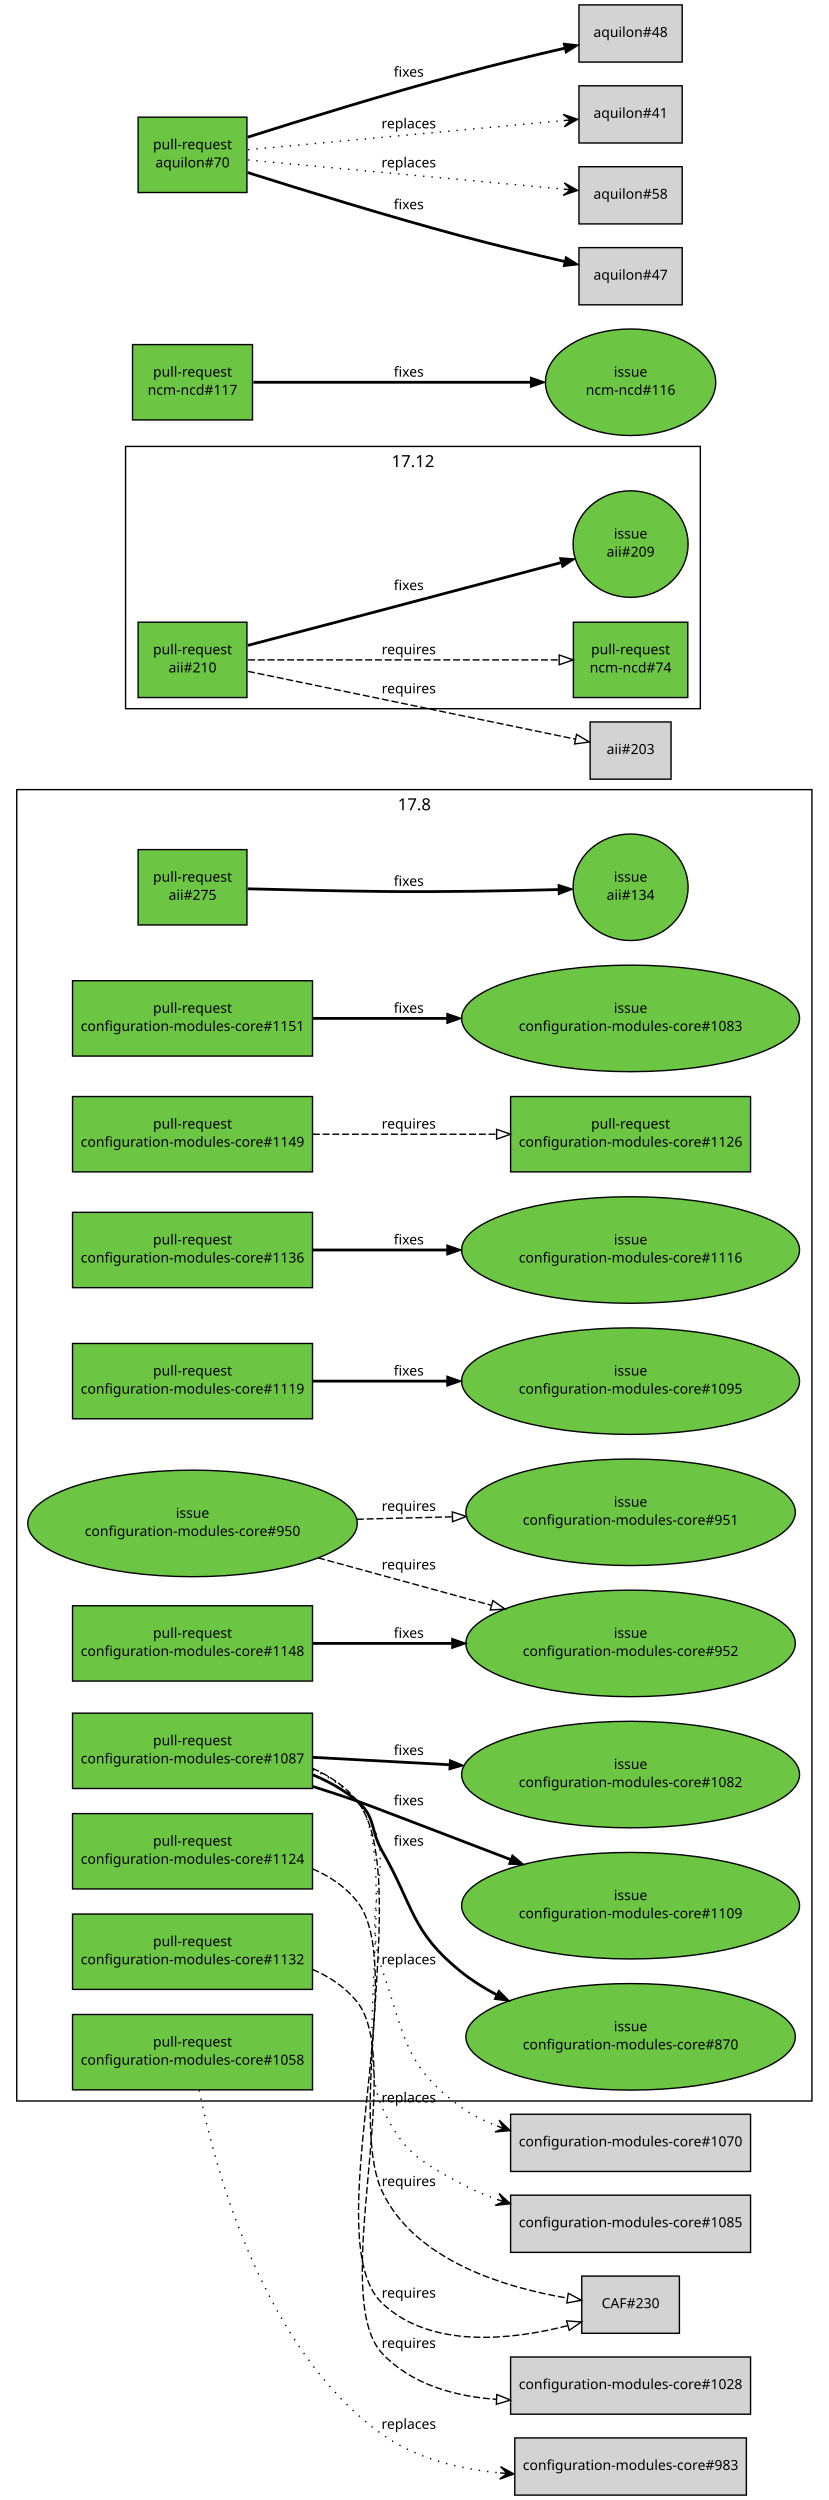
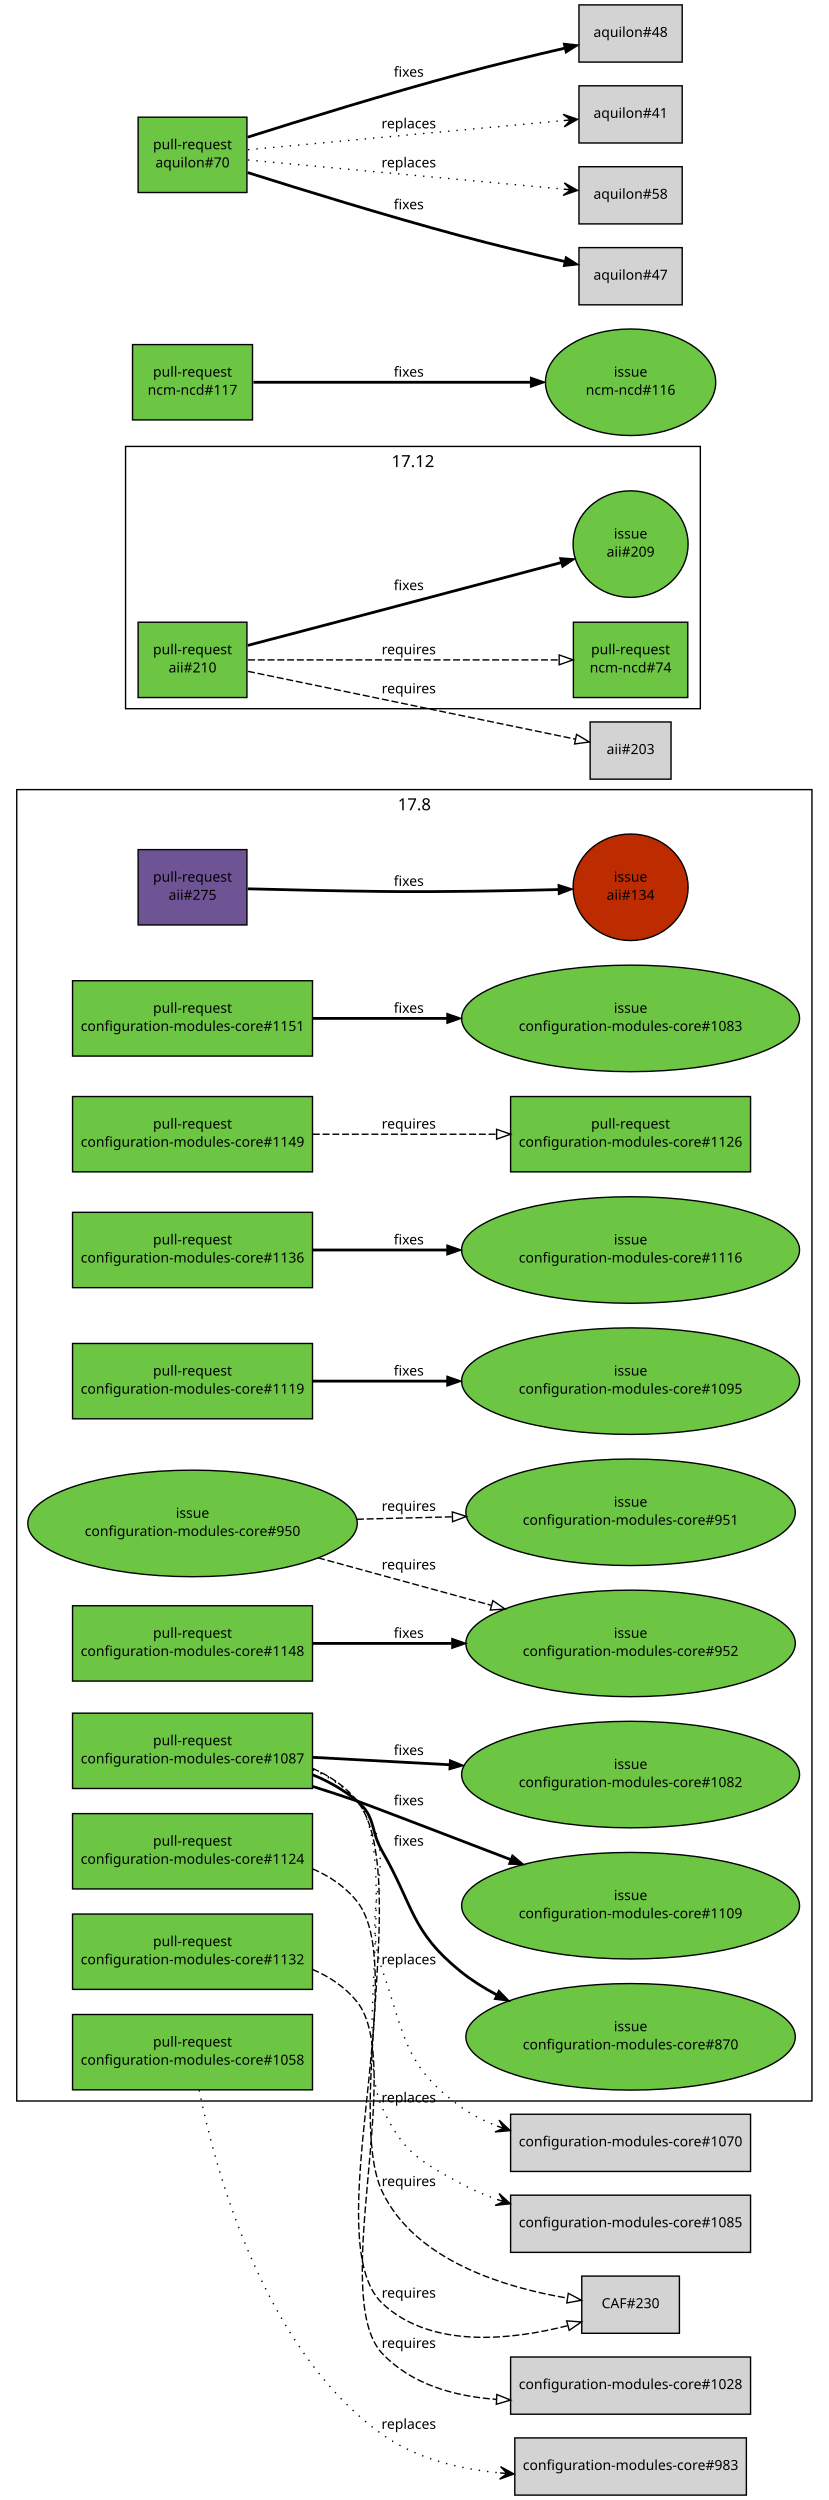
<svg xmlns="http://www.w3.org/2000/svg" xmlns:xlink="http://www.w3.org/1999/xlink" width="594pt" height="1792pt" viewBox="0.00 0.00 594.00 1792.00">
  <g id="graph1" class="graph" transform="scale(1 1) rotate(0) translate(4 1788)">
    <polygon fill="white" stroke="white" points="-4,5 -4,-1788 591,-1788 591,5 -4,5" />
    <g id="graph3" class="cluster">
      <polygon fill="none" stroke="black" points="8,-282 8,-1222 578,-1222 578,-282 8,-282" />
      <text text-anchor="middle" x="293" y="-1207.2" font-family="Sans" font-size="12.00">17.8</text>
    </g>
    <g id="graph5" class="cluster">
      <polygon fill="none" stroke="black" points="86,-1280 86,-1468 498,-1468 498,-1280 86,-1280" />
      <text text-anchor="middle" x="292" y="-1453.2" font-family="Sans" font-size="12.00">17.12</text>
    </g>
    <g id="node1" class="node">
      <a xlink:href="https://github.com/quattor/aii/pull/275" xlink:title="remove aii-freeipa, deprecated by ncm-freeipa AII support" target="_parent">
-         <polygon fill="#6cc644" stroke="black" points="173,-1179 95,-1179 95,-1125 173,-1125 173,-1179" />
+         <polygon fill="#6e5494" stroke="black" points="173,-1179 95,-1179 95,-1125 173,-1125 173,-1179" />
        <text text-anchor="middle" x="134" y="-1156" font-family="Sans" font-size="10.00">pull-request</text>
        <text text-anchor="middle" x="134" y="-1143" font-family="Sans" font-size="10.00">aii#275</text>
      </a>
    </g>
    <g id="node3" class="node">
      <a xlink:href="https://github.com/quattor/aii/issues/134" xlink:title="Missing freeipa.pm in AII RPM" target="_parent">
-         <ellipse fill="#6cc644" stroke="black" cx="448" cy="-1152" rx="41.217" ry="38.184" />
+         <ellipse fill="#bd2c00" stroke="black" cx="448" cy="-1152" rx="41.217" ry="38.184" />
        <text text-anchor="middle" x="448" y="-1156" font-family="Sans" font-size="10.00">issue</text>
        <text text-anchor="middle" x="448" y="-1143" font-family="Sans" font-size="10.00">aii#134</text>
      </a>
    </g>
    <g id="edge2" class="edge">
      <path fill="none" stroke="black" stroke-width="2" d="M173.571,-1150.9C200.705,-1150.2 237.529,-1149.36 270,-1149 312.474,-1148.53 360.645,-1149.43 396.154,-1150.36" />
      <polygon fill="black" stroke="black" points="396.191,-1153.87 406.282,-1150.64 396.381,-1146.87 396.191,-1153.87" />
      <text text-anchor="middle" x="289" y="-1153" font-family="Sans" font-size="10.00">fixes</text>
    </g>
    <g id="node4" class="node">
      <a xlink:href="https://github.com/quattor/aii/pull/210" xlink:title="Shellfe: support active config for plugins" target="_parent">
        <polygon fill="#6cc644" stroke="black" points="173,-1342 95,-1342 95,-1288 173,-1288 173,-1342" />
        <text text-anchor="middle" x="134" y="-1319" font-family="Sans" font-size="10.00">pull-request</text>
        <text text-anchor="middle" x="134" y="-1306" font-family="Sans" font-size="10.00">aii#210</text>
      </a>
    </g>
    <g id="node6" class="node">
      <a xlink:href="https://github.com/quattor/aii/issues/209" xlink:title="support ACTIVE_CONFIG" target="_parent">
        <ellipse fill="#6cc644" stroke="black" cx="448" cy="-1398" rx="41.217" ry="38.184" />
        <text text-anchor="middle" x="448" y="-1402" font-family="Sans" font-size="10.00">issue</text>
        <text text-anchor="middle" x="448" y="-1389" font-family="Sans" font-size="10.00">aii#209</text>
      </a>
    </g>
    <g id="edge4" class="edge">
      <path fill="none" stroke="black" stroke-width="2" d="M173.609,-1325.38C196.517,-1331.39 225.889,-1339.11 252,-1346 301.736,-1359.13 358.549,-1374.21 398.158,-1384.74" />
      <polygon fill="black" stroke="black" points="397.278,-1388.13 407.842,-1387.32 399.077,-1381.36 397.278,-1388.13" />
      <text text-anchor="middle" x="289" y="-1365" font-family="Sans" font-size="10.00">fixes</text>
    </g>
    <g id="node8" class="node">
      <a xlink:href="https://github.com/quattor/ncm-ncd/pull/74" xlink:title="Set the current active config as an attribute to the component" target="_parent">
        <polygon fill="#6cc644" stroke="black" points="489,-1342 407,-1342 407,-1288 489,-1288 489,-1342" />
        <text text-anchor="middle" x="448" y="-1319" font-family="Sans" font-size="10.00">pull-request</text>
        <text text-anchor="middle" x="448" y="-1306" font-family="Sans" font-size="10.00">ncm-ncd#74</text>
      </a>
    </g>
    <g id="edge6" class="edge">
      <path fill="none" stroke="black" stroke-dasharray="5,2" d="M173.768,-1315C230.435,-1315 334.442,-1315 396.801,-1315" />
      <polygon fill="none" stroke="black" points="396.813,-1318.5 406.813,-1315 396.813,-1311.5 396.813,-1318.5" />
      <text text-anchor="middle" x="289" y="-1319" font-family="Sans" font-size="10.00">requires</text>
    </g>
    <g id="node10" class="node">
      <polygon fill="lightgrey" stroke="black" points="477,-1270.5 419,-1270.5 419,-1229.5 477,-1229.5 477,-1270.5" />
      <text text-anchor="middle" x="448" y="-1247.5" font-family="Sans" font-size="10.00">aii#203</text>
    </g>
    <g id="edge8" class="edge">
      <path fill="none" stroke="black" stroke-dasharray="5,2" d="M173.768,-1306.77C234.141,-1294.27 348.245,-1270.65 408.474,-1258.18" />
      <polygon fill="none" stroke="black" points="409.282,-1261.59 418.365,-1256.13 407.863,-1254.73 409.282,-1261.59" />
      <text text-anchor="middle" x="289" y="-1291" font-family="Sans" font-size="10.00">requires</text>
    </g>
    <g id="node11" class="node">
      <a xlink:href="https://github.com/quattor/configuration-modules-core/pull/1151" xlink:title="Escape / unescape functions from CCM::Path" target="_parent">
        <polygon fill="#6cc644" stroke="black" points="220,-1085 48,-1085 48,-1031 220,-1031 220,-1085" />
        <text text-anchor="middle" x="134" y="-1062" font-family="Sans" font-size="10.00">pull-request</text>
        <text text-anchor="middle" x="134" y="-1049" font-family="Sans" font-size="10.00">configuration-modules-core#1151</text>
      </a>
    </g>
    <g id="node13" class="node">
      <a xlink:href="https://github.com/quattor/configuration-modules-core/issues/1083" xlink:title="warnings due to deprecated CCM modules" target="_parent">
        <ellipse fill="#6cc644" stroke="black" cx="448" cy="-1058" rx="121.122" ry="38.184" />
        <text text-anchor="middle" x="448" y="-1062" font-family="Sans" font-size="10.00">issue</text>
        <text text-anchor="middle" x="448" y="-1049" font-family="Sans" font-size="10.00">configuration-modules-core#1083</text>
      </a>
    </g>
    <g id="edge10" class="edge">
      <path fill="none" stroke="black" stroke-width="2" d="M220.217,-1058C249.916,-1058 283.888,-1058 316.372,-1058" />
      <polygon fill="black" stroke="black" points="316.399,-1061.5 326.399,-1058 316.399,-1054.5 316.399,-1061.5" />
      <text text-anchor="middle" x="289" y="-1062" font-family="Sans" font-size="10.00">fixes</text>
    </g>
    <g id="node14" class="node">
      <a xlink:href="https://github.com/quattor/configuration-modules-core/pull/1149" xlink:title="ncm-metaconfig: rsyslog: rainer script configuration" target="_parent">
        <polygon fill="#6cc644" stroke="black" points="220,-1002 48,-1002 48,-948 220,-948 220,-1002" />
        <text text-anchor="middle" x="134" y="-979" font-family="Sans" font-size="10.00">pull-request</text>
        <text text-anchor="middle" x="134" y="-966" font-family="Sans" font-size="10.00">configuration-modules-core#1149</text>
      </a>
    </g>
    <g id="node16" class="node">
      <a xlink:href="https://github.com/quattor/configuration-modules-core/pull/1126" xlink:title="ncm-metaconfig: cleanup and switch to 00-tqu" target="_parent">
        <polygon fill="#6cc644" stroke="black" points="534,-1002 362,-1002 362,-948 534,-948 534,-1002" />
        <text text-anchor="middle" x="448" y="-979" font-family="Sans" font-size="10.00">pull-request</text>
        <text text-anchor="middle" x="448" y="-966" font-family="Sans" font-size="10.00">configuration-modules-core#1126</text>
      </a>
    </g>
    <g id="edge12" class="edge">
      <path fill="none" stroke="black" stroke-dasharray="5,2" d="M220.217,-975C260.975,-975 309.781,-975 351.743,-975" />
      <polygon fill="none" stroke="black" points="351.975,-978.5 361.975,-975 351.975,-971.5 351.975,-978.5" />
      <text text-anchor="middle" x="289" y="-979" font-family="Sans" font-size="10.00">requires</text>
    </g>
    <g id="node17" class="node">
      <a xlink:href="https://github.com/quattor/configuration-modules-core/pull/1148" xlink:title="ncm-spma: Remove support from groups from spma yumng backend" target="_parent">
        <polygon fill="#6cc644" stroke="black" points="220,-637 48,-637 48,-583 220,-583 220,-637" />
        <text text-anchor="middle" x="134" y="-614" font-family="Sans" font-size="10.00">pull-request</text>
        <text text-anchor="middle" x="134" y="-601" font-family="Sans" font-size="10.00">configuration-modules-core#1148</text>
      </a>
    </g>
    <g id="node19" class="node">
      <a xlink:href="https://github.com/quattor/configuration-modules-core/issues/952" xlink:title="ncm-spma (yumng): Remove support for package groups" target="_parent">
        <ellipse fill="#6cc644" stroke="black" cx="448" cy="-610" rx="118.087" ry="38.184" />
        <text text-anchor="middle" x="448" y="-614" font-family="Sans" font-size="10.00">issue</text>
        <text text-anchor="middle" x="448" y="-601" font-family="Sans" font-size="10.00">configuration-modules-core#952</text>
      </a>
    </g>
    <g id="edge14" class="edge">
      <path fill="none" stroke="black" stroke-width="2" d="M220.217,-610C250.903,-610 286.151,-610 319.606,-610" />
      <polygon fill="black" stroke="black" points="319.924,-613.5 329.924,-610 319.924,-606.5 319.924,-613.5" />
      <text text-anchor="middle" x="289" y="-614" font-family="Sans" font-size="10.00">fixes</text>
    </g>
    <g id="node20" class="node">
      <a xlink:href="https://github.com/quattor/configuration-modules-core/pull/1136" xlink:title="ncm-gmond: cleanup and support new configuration options" target="_parent">
        <polygon fill="#6cc644" stroke="black" points="220,-919 48,-919 48,-865 220,-865 220,-919" />
        <text text-anchor="middle" x="134" y="-896" font-family="Sans" font-size="10.00">pull-request</text>
        <text text-anchor="middle" x="134" y="-883" font-family="Sans" font-size="10.00">configuration-modules-core#1136</text>
      </a>
    </g>
    <g id="node22" class="node">
      <a xlink:href="https://github.com/quattor/configuration-modules-core/issues/1116" xlink:title="ncm-gmond: configuration options missing from schema" target="_parent">
        <ellipse fill="#6cc644" stroke="black" cx="448" cy="-892" rx="121.122" ry="38.184" />
        <text text-anchor="middle" x="448" y="-896" font-family="Sans" font-size="10.00">issue</text>
        <text text-anchor="middle" x="448" y="-883" font-family="Sans" font-size="10.00">configuration-modules-core#1116</text>
      </a>
    </g>
    <g id="edge16" class="edge">
      <path fill="none" stroke="black" stroke-width="2" d="M220.217,-892C249.916,-892 283.888,-892 316.372,-892" />
      <polygon fill="black" stroke="black" points="316.399,-895.5 326.399,-892 316.399,-888.5 316.399,-895.5" />
      <text text-anchor="middle" x="289" y="-896" font-family="Sans" font-size="10.00">fixes</text>
    </g>
    <g id="node23" class="node">
      <a xlink:href="https://github.com/quattor/configuration-modules-core/pull/1132" xlink:title="ncm-metaconfig: hnormalise" target="_parent">
        <polygon fill="#6cc644" stroke="black" points="220,-416 48,-416 48,-362 220,-362 220,-416" />
        <text text-anchor="middle" x="134" y="-393" font-family="Sans" font-size="10.00">pull-request</text>
        <text text-anchor="middle" x="134" y="-380" font-family="Sans" font-size="10.00">configuration-modules-core#1132</text>
      </a>
    </g>
    <g id="node25" class="node">
      <polygon fill="lightgrey" stroke="black" points="534,-98.5 362,-98.5 362,-57.5 534,-57.5 534,-98.5" />
      <text text-anchor="middle" x="448" y="-75.5" font-family="Sans" font-size="10.00">configuration-modules-core#1028</text>
    </g>
    <g id="edge18" class="edge">
      <path fill="none" stroke="black" stroke-dasharray="5,2" d="M220.033,-376.331C232.353,-370.97 243.656,-363.468 252,-353 286.995,-309.099 231.452,-141.818 270,-101 290.855,-78.917 321.637,-70.316 351.762,-68.133" />
      <polygon fill="none" stroke="black" points="352.123,-71.619 361.938,-67.628 351.776,-64.628 352.123,-71.619" />
      <text text-anchor="middle" x="289" y="-105" font-family="Sans" font-size="10.00">requires</text>
    </g>
    <g id="node26" class="node">
      <a xlink:href="https://github.com/quattor/configuration-modules-core/pull/1124" xlink:title="ncm-cron: cleanup and switch to 00-tqu" target="_parent">
        <polygon fill="#6cc644" stroke="black" points="220,-488 48,-488 48,-434 220,-434 220,-488" />
        <text text-anchor="middle" x="134" y="-465" font-family="Sans" font-size="10.00">pull-request</text>
        <text text-anchor="middle" x="134" y="-452" font-family="Sans" font-size="10.00">configuration-modules-core#1124</text>
      </a>
    </g>
    <g id="node28" class="node">
      <polygon fill="lightgrey" stroke="black" points="483,-156.5 413,-156.5 413,-115.5 483,-115.5 483,-156.5" />
      <text text-anchor="middle" x="448" y="-133.5" font-family="Sans" font-size="10.00">CAF#230</text>
    </g>
    <g id="edge20" class="edge">
      <path fill="none" stroke="black" stroke-dasharray="5,2" d="M220.112,-448.394C232.423,-443.026 243.702,-435.505 252,-425 291.748,-374.68 223.388,-181.037 270,-137 304.791,-104.132 362.634,-110.667 402.904,-120.958" />
      <polygon fill="none" stroke="black" points="402.171,-124.386 412.739,-123.634 404.009,-117.632 402.171,-124.386" />
      <text text-anchor="middle" x="289" y="-141" font-family="Sans" font-size="10.00">requires</text>
    </g>
    <g id="node29" class="node">
      <a xlink:href="https://github.com/quattor/configuration-modules-core/pull/1119" xlink:title="ncm-systemd: cleanup, restarting modified unitfiles and initial handling of unconfigured units" target="_parent">
        <polygon fill="#6cc644" stroke="black" points="220,-825 48,-825 48,-771 220,-771 220,-825" />
        <text text-anchor="middle" x="134" y="-802" font-family="Sans" font-size="10.00">pull-request</text>
        <text text-anchor="middle" x="134" y="-789" font-family="Sans" font-size="10.00">configuration-modules-core#1119</text>
      </a>
    </g>
    <g id="node31" class="node">
      <a xlink:href="https://github.com/quattor/configuration-modules-core/issues/1095" xlink:title="Manual intervention required in order for drop-in unit files to have any affect" target="_parent">
        <ellipse fill="#6cc644" stroke="black" cx="448" cy="-798" rx="121.122" ry="38.184" />
        <text text-anchor="middle" x="448" y="-802" font-family="Sans" font-size="10.00">issue</text>
        <text text-anchor="middle" x="448" y="-789" font-family="Sans" font-size="10.00">configuration-modules-core#1095</text>
      </a>
    </g>
    <g id="edge22" class="edge">
      <path fill="none" stroke="black" stroke-width="2" d="M220.217,-798C249.916,-798 283.888,-798 316.372,-798" />
      <polygon fill="black" stroke="black" points="316.399,-801.5 326.399,-798 316.399,-794.5 316.399,-801.5" />
      <text text-anchor="middle" x="289" y="-802" font-family="Sans" font-size="10.00">fixes</text>
    </g>
    <g id="node32" class="node">
      <a xlink:href="https://github.com/quattor/configuration-modules-core/pull/1087" xlink:title="ncm-network: cleanup, fixes and new features" target="_parent">
        <polygon fill="#6cc644" stroke="black" points="220,-560 48,-560 48,-506 220,-506 220,-560" />
        <text text-anchor="middle" x="134" y="-537" font-family="Sans" font-size="10.00">pull-request</text>
        <text text-anchor="middle" x="134" y="-524" font-family="Sans" font-size="10.00">configuration-modules-core#1087</text>
      </a>
    </g>
    <g id="edge34" class="edge">
      <path fill="none" stroke="black" stroke-dasharray="5,2" d="M220.096,-520.382C232.409,-515.015 243.693,-507.497 252,-497 290.691,-448.106 243.256,-273.324 270,-217 293.508,-167.491 358.145,-148.212 402.695,-140.725" />
      <polygon fill="none" stroke="black" points="403.361,-144.164 412.711,-139.182 402.294,-137.246 403.361,-144.164" />
      <text text-anchor="middle" x="289" y="-221" font-family="Sans" font-size="10.00">requires</text>
    </g>
    <g id="node34" class="node">
      <a xlink:href="https://github.com/quattor/configuration-modules-core/issues/1082" xlink:title="ncm-network: Allow extra routing options for the default route" target="_parent">
        <ellipse fill="#6cc644" stroke="black" cx="448" cy="-516" rx="121.122" ry="38.184" />
        <text text-anchor="middle" x="448" y="-520" font-family="Sans" font-size="10.00">issue</text>
        <text text-anchor="middle" x="448" y="-507" font-family="Sans" font-size="10.00">configuration-modules-core#1082</text>
      </a>
    </g>
    <g id="edge24" class="edge">
      <path fill="none" stroke="black" stroke-width="2" d="M220.217,-528.332C250.409,-526.698 285.018,-524.824 317.99,-523.039" />
      <polygon fill="black" stroke="black" points="318.368,-526.524 328.164,-522.488 317.989,-519.534 318.368,-526.524" />
      <text text-anchor="middle" x="289" y="-530" font-family="Sans" font-size="10.00">fixes</text>
    </g>
    <g id="node36" class="node">
      <a xlink:href="https://github.com/quattor/configuration-modules-core/issues/870" xlink:title="ncm-network: hostname is not set in el7" target="_parent">
        <ellipse fill="#6cc644" stroke="black" cx="448" cy="-328" rx="118.087" ry="38.184" />
        <text text-anchor="middle" x="448" y="-332" font-family="Sans" font-size="10.00">issue</text>
        <text text-anchor="middle" x="448" y="-319" font-family="Sans" font-size="10.00">configuration-modules-core#870</text>
      </a>
    </g>
    <g id="edge26" class="edge">
      <path fill="none" stroke="black" stroke-width="2" d="M220.152,-515.844C231.653,-511.036 242.675,-504.88 252,-497 265.663,-485.454 261.105,-476.52 270,-461 292.68,-421.427 290.553,-403.704 326,-375 333.887,-368.613 342.74,-363.024 351.982,-358.148" />
      <polygon fill="black" stroke="black" points="353.549,-361.278 360.943,-353.689 350.431,-355.011 353.549,-361.278" />
      <text text-anchor="middle" x="289" y="-465" font-family="Sans" font-size="10.00">fixes</text>
    </g>
    <g id="node38" class="node">
      <a xlink:href="https://github.com/quattor/configuration-modules-core/issues/1109" xlink:title="ncm-network: systemd rpm scripts remove HOSTNAME from /etc/sysconfig/network" target="_parent">
        <ellipse fill="#6cc644" stroke="black" cx="448" cy="-422" rx="121.122" ry="38.184" />
        <text text-anchor="middle" x="448" y="-426" font-family="Sans" font-size="10.00">issue</text>
        <text text-anchor="middle" x="448" y="-413" font-family="Sans" font-size="10.00">configuration-modules-core#1109</text>
      </a>
    </g>
    <g id="edge28" class="edge">
      <path fill="none" stroke="black" stroke-width="2" d="M220.26,-507.441C230.984,-504.041 241.77,-500.513 252,-497 257.807,-495.006 311.852,-474.313 361.719,-455.169" />
      <polygon fill="black" stroke="black" points="363.214,-458.344 371.295,-451.492 360.705,-451.809 363.214,-458.344" />
      <text text-anchor="middle" x="289" y="-494" font-family="Sans" font-size="10.00">fixes</text>
    </g>
    <g id="node40" class="node">
      <polygon fill="lightgrey" stroke="black" points="534,-214.5 362,-214.5 362,-173.5 534,-173.5 534,-214.5" />
      <text text-anchor="middle" x="448" y="-191.5" font-family="Sans" font-size="10.00">configuration-modules-core#1085</text>
    </g>
    <g id="edge30" class="edge">
      <path fill="none" stroke="black" stroke-dasharray="1,5" d="M220.236,-520.128C232.452,-514.785 243.669,-507.341 252,-497 282.773,-458.802 248.991,-321.325 270,-277 284.809,-245.756 295.662,-239.585 326,-223 334.223,-218.505 343.13,-214.701 352.259,-211.484" />
      <polygon fill="black" stroke="black" points="361.833,-208.339 353.737,-215.735 357.082,-209.899 352.332,-211.46 352.332,-211.46 352.332,-211.46 357.082,-209.899 350.928,-207.184 361.833,-208.339 361.833,-208.339" />
      <text text-anchor="middle" x="289" y="-281" font-family="Sans" font-size="10.00">replaces</text>
    </g>
    <g id="node42" class="node">
      <polygon fill="lightgrey" stroke="black" points="534,-272.5 362,-272.5 362,-231.5 534,-231.5 534,-272.5" />
      <text text-anchor="middle" x="448" y="-249.5" font-family="Sans" font-size="10.00">configuration-modules-core#1070</text>
    </g>
    <g id="edge32" class="edge">
      <path fill="none" stroke="black" stroke-dasharray="1,5" d="M220.249,-519.387C232.308,-514.123 243.472,-506.898 252,-497 287.489,-455.81 252.207,-427.376 270,-376 286.417,-328.597 285.489,-307.587 326,-278 333.935,-272.204 342.891,-267.646 352.255,-264.069" />
      <polygon fill="black" stroke="black" points="361.732,-260.81 353.739,-268.318 357.004,-262.436 352.276,-264.062 352.276,-264.062 352.276,-264.062 357.004,-262.436 350.812,-259.807 361.732,-260.81 361.732,-260.81" />
      <text text-anchor="middle" x="289" y="-380" font-family="Sans" font-size="10.00">replaces</text>
    </g>
    <g id="node44" class="node">
      <a xlink:href="https://github.com/quattor/configuration-modules-core/pull/1058" xlink:title="ncm-ssh: disable insecure ssh ciphersuites and macs" target="_parent">
        <polygon fill="#6cc644" stroke="black" points="220,-344 48,-344 48,-290 220,-290 220,-344" />
        <text text-anchor="middle" x="134" y="-321" font-family="Sans" font-size="10.00">pull-request</text>
        <text text-anchor="middle" x="134" y="-308" font-family="Sans" font-size="10.00">configuration-modules-core#1058</text>
      </a>
    </g>
    <g id="node46" class="node">
      <polygon fill="lightgrey" stroke="black" points="531,-40.5 365,-40.5 365,0.5 531,0.5 531,-40.5" />
      <text text-anchor="middle" x="448" y="-17.5" font-family="Sans" font-size="10.00">configuration-modules-core#983</text>
    </g>
    <g id="edge36" class="edge">
      <path fill="none" stroke="black" stroke-dasharray="1,5" d="M138.766,-289.724C150.196,-233.248 184.808,-103.727 270,-43 294.172,-25.769 325.004,-18.178 354.192,-15.437" />
      <polygon fill="black" stroke="black" points="364.434,-14.663 354.802,-19.904 359.448,-15.04 354.462,-15.417 354.462,-15.417 354.462,-15.417 359.448,-15.04 354.123,-10.93 364.434,-14.663 364.434,-14.663" />
      <text text-anchor="middle" x="289" y="-47" font-family="Sans" font-size="10.00">replaces</text>
    </g>
    <g id="node47" class="node">
      <a xlink:href="https://github.com/quattor/configuration-modules-core/issues/950" xlink:title="ncm-spma: Remove support for package groups from yum backends" target="_parent">
        <ellipse fill="#6cc644" stroke="black" cx="134" cy="-696" rx="118.087" ry="38.184" />
        <text text-anchor="middle" x="134" y="-700" font-family="Sans" font-size="10.00">issue</text>
        <text text-anchor="middle" x="134" y="-687" font-family="Sans" font-size="10.00">configuration-modules-core#950</text>
      </a>
    </g>
    <g id="edge40" class="edge">
      <path fill="none" stroke="black" stroke-dasharray="5,2" d="M223.98,-671.356C262.821,-660.718 308.4,-648.234 348.269,-637.315" />
      <polygon fill="none" stroke="black" points="349.287,-640.665 358.007,-634.648 347.438,-633.914 349.287,-640.665" />
      <text text-anchor="middle" x="289" y="-663" font-family="Sans" font-size="10.00">requires</text>
    </g>
    <g id="node49" class="node">
      <a xlink:href="https://github.com/quattor/configuration-modules-core/issues/951" xlink:title="ncm-spma (yum): Remove support for package groups" target="_parent">
        <ellipse fill="#6cc644" stroke="black" cx="448" cy="-704" rx="118.087" ry="38.184" />
        <text text-anchor="middle" x="448" y="-708" font-family="Sans" font-size="10.00">issue</text>
        <text text-anchor="middle" x="448" y="-695" font-family="Sans" font-size="10.00">configuration-modules-core#951</text>
      </a>
    </g>
    <g id="edge38" class="edge">
      <path fill="none" stroke="black" stroke-dasharray="5,2" d="M251.815,-699.002C274.074,-699.569 297.456,-700.164 320.01,-700.739" />
      <polygon fill="none" stroke="black" points="320.222,-704.246 330.308,-701.001 320.4,-697.248 320.222,-704.246" />
      <text text-anchor="middle" x="289" y="-705" font-family="Sans" font-size="10.00">requires</text>
    </g>
    <g id="node51" class="node">
      <a xlink:href="https://github.com/quattor/ncm-ncd/pull/117" xlink:title="Allow component modules to be loaded from any path" target="_parent">
        <polygon fill="#6cc644" stroke="black" points="177,-1541 91,-1541 91,-1487 177,-1487 177,-1541" />
        <text text-anchor="middle" x="134" y="-1518" font-family="Sans" font-size="10.00">pull-request</text>
        <text text-anchor="middle" x="134" y="-1505" font-family="Sans" font-size="10.00">ncm-ncd#117</text>
      </a>
    </g>
    <g id="node53" class="node">
      <a xlink:href="https://github.com/quattor/ncm-ncd/issues/116" xlink:title="hasFile() prevents component modules from being relocated" target="_parent">
        <ellipse fill="#6cc644" stroke="black" cx="448" cy="-1514" rx="61.018" ry="38.184" />
        <text text-anchor="middle" x="448" y="-1518" font-family="Sans" font-size="10.00">issue</text>
        <text text-anchor="middle" x="448" y="-1505" font-family="Sans" font-size="10.00">ncm-ncd#116</text>
      </a>
    </g>
    <g id="edge42" class="edge">
      <path fill="none" stroke="black" stroke-width="2" d="M177.66,-1514C228.954,-1514 314.809,-1514 376.001,-1514" />
      <polygon fill="black" stroke="black" points="376.362,-1517.5 386.362,-1514 376.362,-1510.5 376.362,-1517.5" />
      <text text-anchor="middle" x="289" y="-1518" font-family="Sans" font-size="10.00">fixes</text>
    </g>
    <g id="node54" class="node">
      <a xlink:href="https://github.com/quattor/aquilon/pull/70" xlink:title="Create usable EL7 rpms with bdist_rpm that pull in all dependencies" target="_parent">
        <polygon fill="#6cc644" stroke="black" points="173,-1704 95,-1704 95,-1650 173,-1650 173,-1704" />
        <text text-anchor="middle" x="134" y="-1681" font-family="Sans" font-size="10.00">pull-request</text>
        <text text-anchor="middle" x="134" y="-1668" font-family="Sans" font-size="10.00">aquilon#70</text>
      </a>
    </g>
    <g id="node56" class="node">
      <polygon fill="lightgrey" stroke="black" points="485,-1726.5 411,-1726.5 411,-1685.5 485,-1685.5 485,-1726.5" />
      <text text-anchor="middle" x="448" y="-1703.5" font-family="Sans" font-size="10.00">aquilon#41</text>
    </g>
    <g id="edge44" class="edge">
      <path fill="none" stroke="black" stroke-dasharray="1,5" d="M173.768,-1680.67C231.333,-1685.99 337.747,-1695.82 399.731,-1701.54" />
      <polygon fill="black" stroke="black" points="410.024,-1702.49 399.653,-1706.05 405.045,-1702.03 400.067,-1701.57 400.067,-1701.57 400.067,-1701.57 405.045,-1702.03 400.48,-1697.09 410.024,-1702.49 410.024,-1702.49" />
      <text text-anchor="middle" x="289" y="-1696" font-family="Sans" font-size="10.00">replaces</text>
    </g>
    <g id="node58" class="node">
      <polygon fill="lightgrey" stroke="black" points="485,-1668.5 411,-1668.5 411,-1627.5 485,-1627.5 485,-1668.5" />
      <text text-anchor="middle" x="448" y="-1645.5" font-family="Sans" font-size="10.00">aquilon#58</text>
    </g>
    <g id="edge46" class="edge">
      <path fill="none" stroke="black" stroke-dasharray="1,5" d="M173.768,-1673.33C231.333,-1668.01 337.747,-1658.18 399.731,-1652.46" />
      <polygon fill="black" stroke="black" points="410.024,-1651.51 400.48,-1656.91 405.045,-1651.97 400.067,-1652.43 400.067,-1652.43 400.067,-1652.43 405.045,-1651.97 399.653,-1647.95 410.024,-1651.51 410.024,-1651.51" />
      <text text-anchor="middle" x="289" y="-1668" font-family="Sans" font-size="10.00">replaces</text>
    </g>
    <g id="node60" class="node">
      <polygon fill="lightgrey" stroke="black" points="485,-1610.5 411,-1610.5 411,-1569.5 485,-1569.5 485,-1610.5" />
      <text text-anchor="middle" x="448" y="-1587.5" font-family="Sans" font-size="10.00">aquilon#47</text>
    </g>
    <g id="edge48" class="edge">
      <path fill="none" stroke="black" stroke-width="2" d="M173.514,-1664.31C212.193,-1652.06 272.88,-1633.32 326,-1619 350.426,-1612.41 377.814,-1605.83 400.443,-1600.61" />
      <polygon fill="black" stroke="black" points="401.512,-1603.95 410.477,-1598.31 399.948,-1597.13 401.512,-1603.95" />
      <text text-anchor="middle" x="289" y="-1638" font-family="Sans" font-size="10.00">fixes</text>
    </g>
    <g id="node62" class="node">
      <polygon fill="lightgrey" stroke="black" points="485,-1784.5 411,-1784.5 411,-1743.5 485,-1743.5 485,-1784.5" />
      <text text-anchor="middle" x="448" y="-1761.5" font-family="Sans" font-size="10.00">aquilon#48</text>
    </g>
    <g id="edge50" class="edge">
      <path fill="none" stroke="black" stroke-width="2" d="M173.514,-1689.69C212.193,-1701.94 272.88,-1720.68 326,-1735 350.426,-1741.59 377.814,-1748.17 400.443,-1753.39" />
      <polygon fill="black" stroke="black" points="399.948,-1756.87 410.477,-1755.69 401.512,-1750.05 399.948,-1756.87" />
      <text text-anchor="middle" x="289" y="-1733" font-family="Sans" font-size="10.00">fixes</text>
    </g>
  </g>
</svg>
